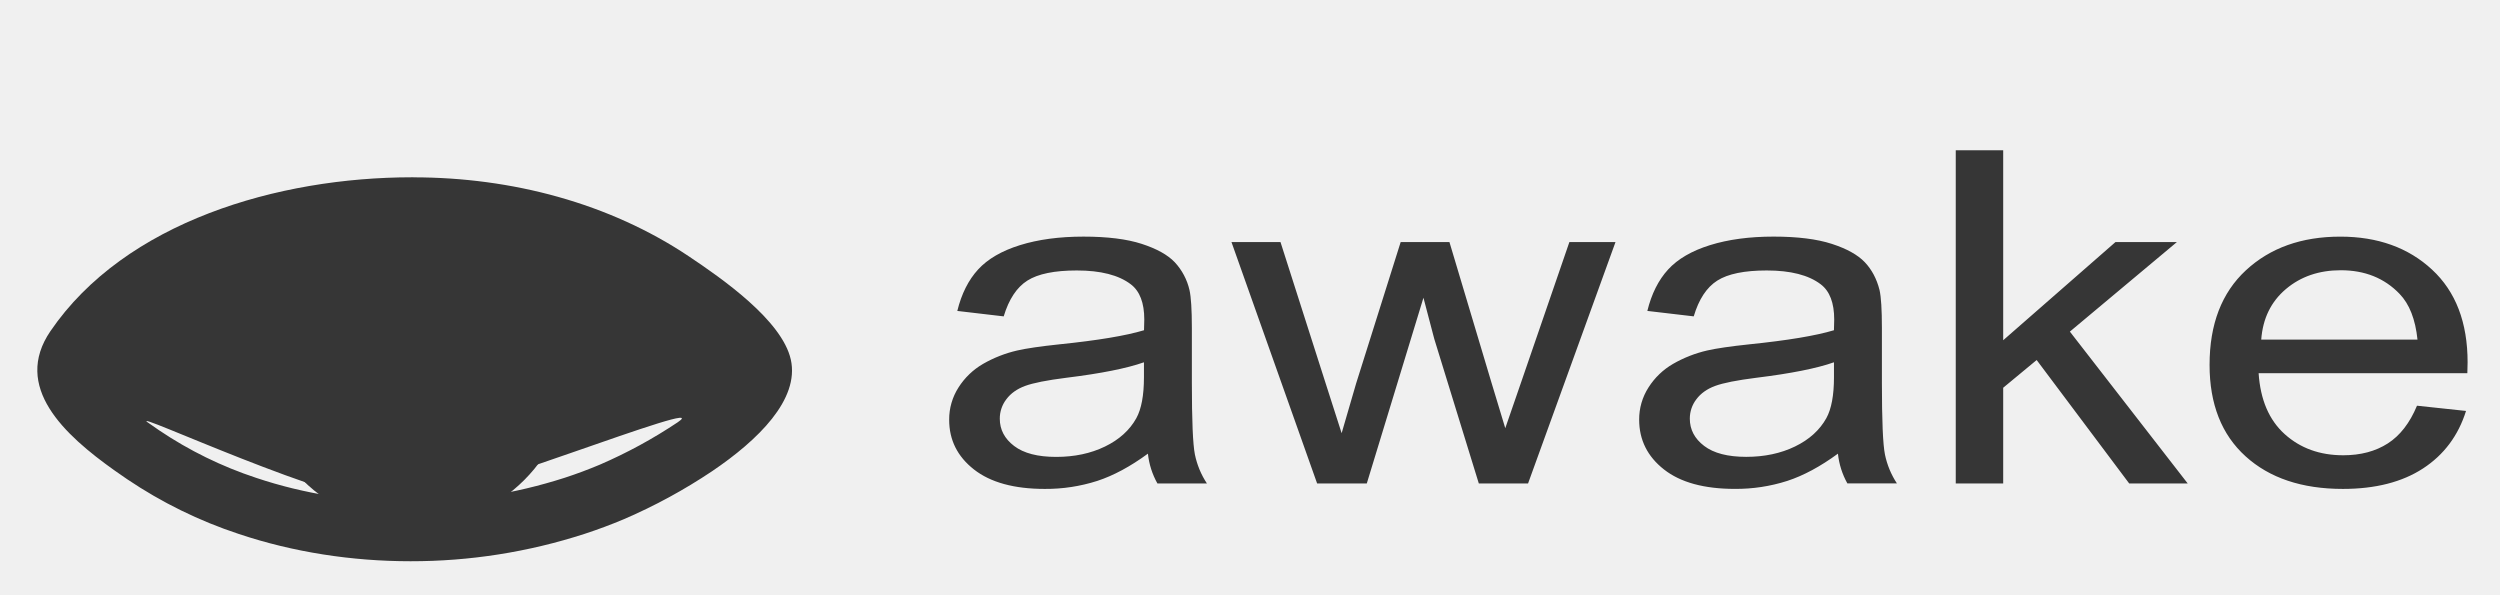
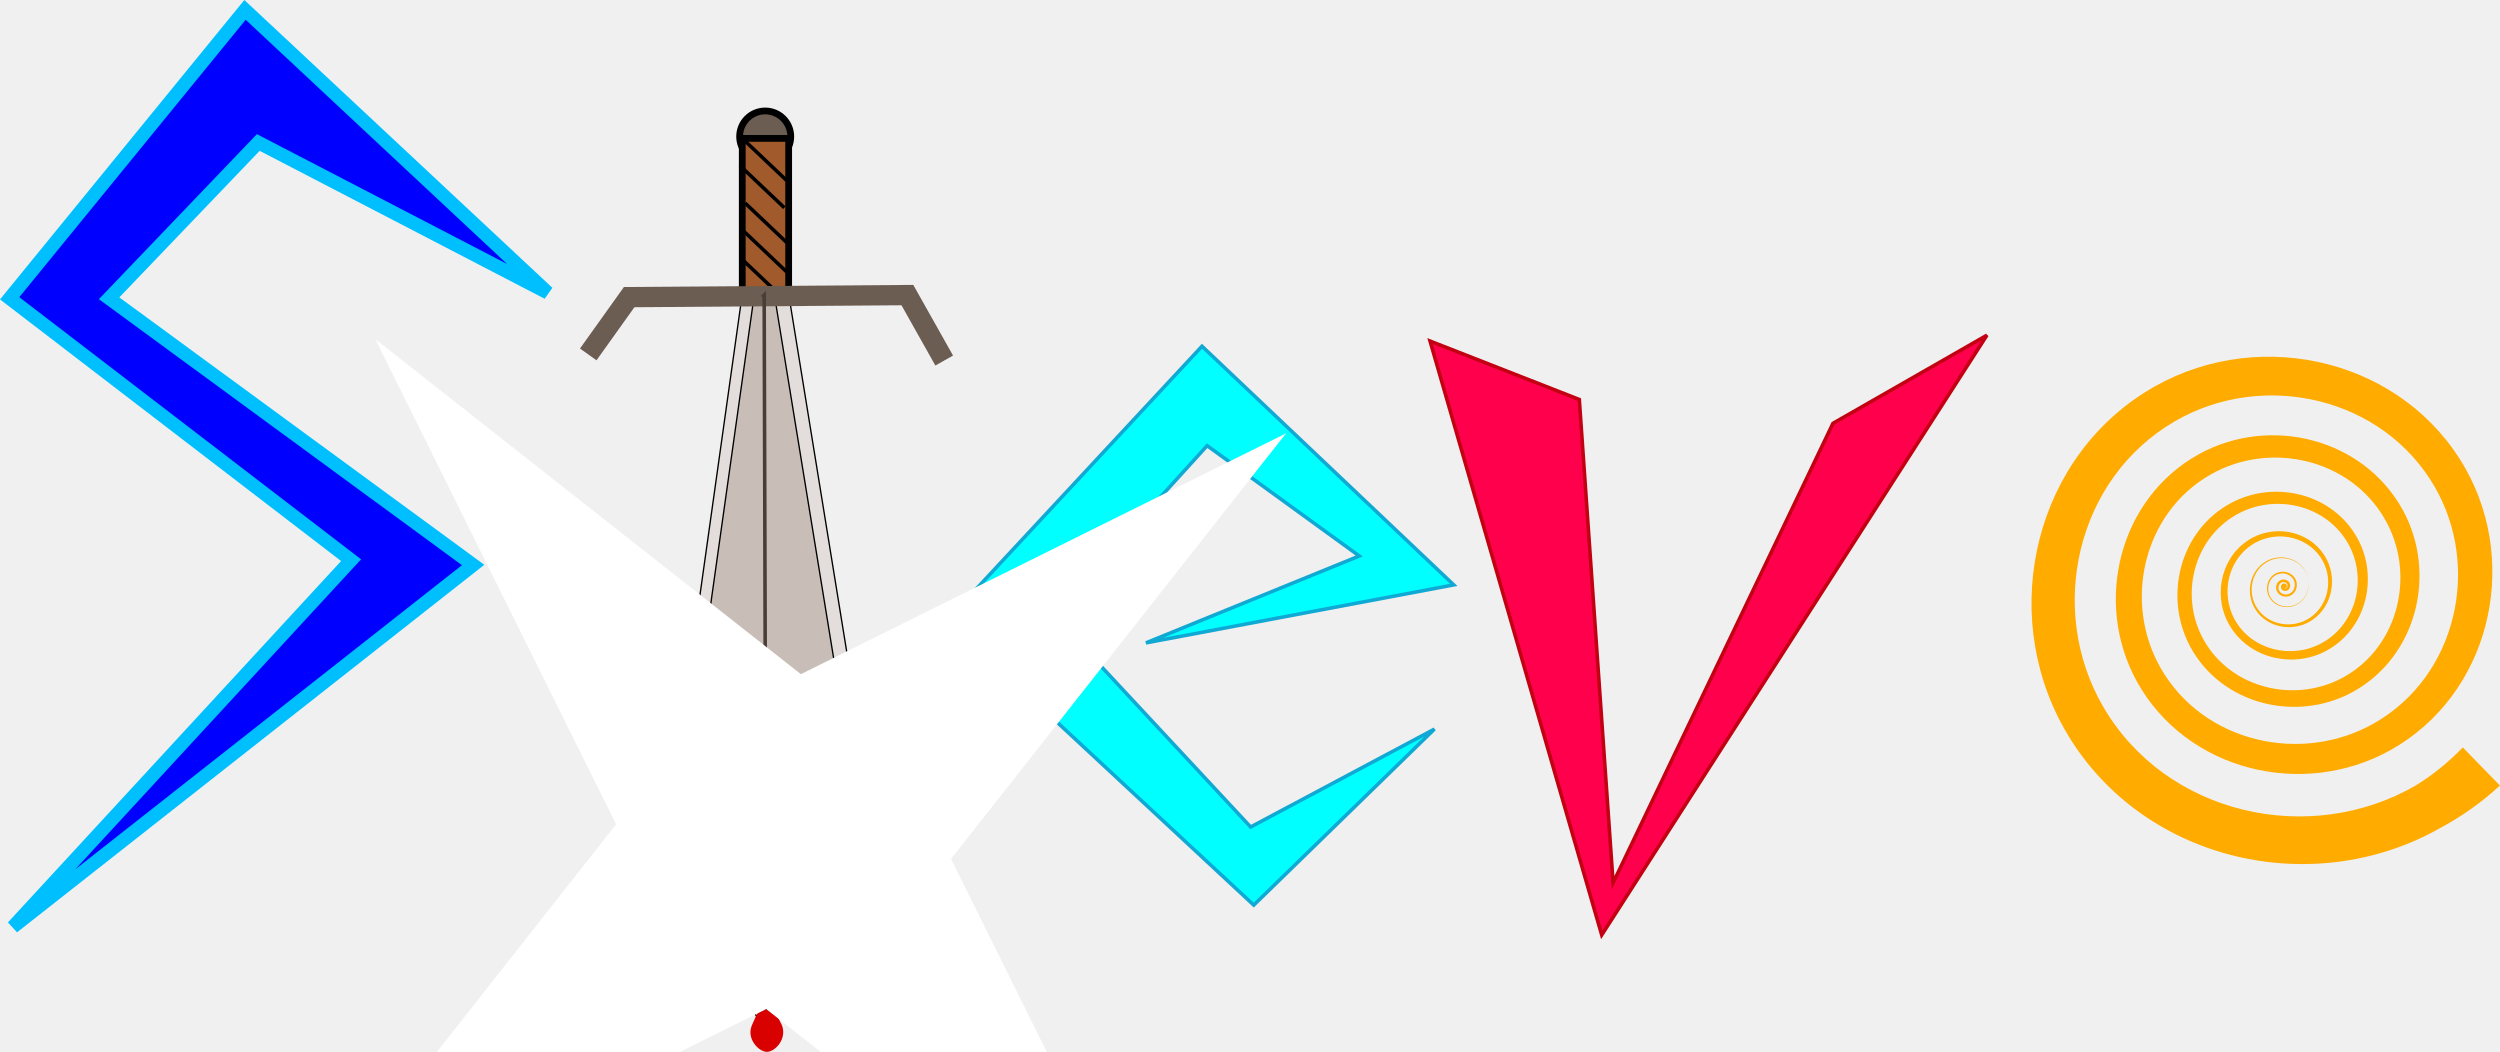
- <svg xmlns="http://www.w3.org/2000/svg" viewBox="0 0 2030 483">
-   <circle cx="328.32" cy="269.5" r="25.29" fill="#fff" />
-   <path d="M323.63 410c36.15 0 260.14-89.72 226.65-67.1a396.64 396.64 0 0 1-63.11 34.36c-9.31 3.93-18.92 7.52-28.61 10.68a411 411 0 0 1-126.22 19.78c-43.44 0-85.26-6.62-124.29-19.69a321 321 0 0 1-78.77-38.58 586.35 586.35 0 0 1-9.36-6.49c-15.84-11.23 150.9 67 202.65 67m13.06-266h-1.06c-108.74 0-233 36.16-293.6 124.9C10 314.2 52.29 353.14 93.16 382.12c3.39 2.4 6.77 4.74 10.1 7a368.89 368.89 0 0 0 90.55 44.43c44.41 14.87 92 22.18 139.53 22.18a456.21 456.21 0 0 0 141.15-22.17q16.49-5.38 32.33-12.07a445 445 0 0 0 71.33-38.82c37.52-25.34 71.17-58.4 64-90.66C635 260 586 226 559.48 208.24 494.84 164.93 415.47 144 335.63 144z" fill="#363636" />
-   <circle cx="349.99" cy="300" r="47.47" fill="#363636" />
-   <circle cx="335.71" cy="299.87" r="110.44" fill="none" stroke="#363636" stroke-miterlimit="10" stroke-width="33.535" />
-   <path d="M932.1 368.37q-21.4 15.69-41.19 22.15a136.37 136.37 0 0 1-42.49 6.48q-37.42 0-57.57-15.8t-20.12-40.33a47.9 47.9 0 0 1 7.6-26.29 57.89 57.89 0 0 1 19.91-19.1A101.15 101.15 0 0 1 826 284.59q11.34-2.58 34.24-5 46.66-4.78 68.7-11.44c.14-4.55.22-7.44.22-8.67q0-20.3-10.92-28.61-14.76-11.25-43.87-11.25-27.18 0-40.13 8.21T815 256.9l-37.67-4.42q5.13-20.86 16.91-33.68t34-19.75q22.25-6.92 51.57-6.92 29.11 0 47.3 5.9t26.75 14.86a49.29 49.29 0 0 1 12 22.61q1.92 8.49 1.93 30.63v44.29q0 46.33 2.46 58.6a67.46 67.46 0 0 0 9.75 23.53h-40.19a63.21 63.21 0 0 1-7.71-24.18zm-3.21-74.19q-21 7.4-62.92 12.55-23.75 3-33.6 6.65t-15.19 10.79a25.61 25.61 0 0 0-5.35 15.83q0 13.29 11.66 22.15t34.14 8.85q22.25 0 39.59-8.4t25.47-23q6.19-11.25 6.2-33.22zM1069.5 392.55l-69.55-196h39.81l36.16 113.13 13.49 42.07q.85-3.13 11.77-40.41l36.17-114.79h39.59l34 113.68 11.34 37.46 13.06-37.83 39-113.31h37.45l-71 196h-40l-36.17-117.38-8.78-33.4-46 150.78zM1492.4 368.37q-21.4 15.69-41.2 22.15a136.3 136.3 0 0 1-42.48 6.46q-37.46 0-57.57-15.78T1331 340.87a47.82 47.82 0 0 1 7.6-26.29 57.86 57.86 0 0 1 19.9-19.1 101.35 101.35 0 0 1 27.72-10.89q11.34-2.58 34.24-5 46.66-4.78 68.7-11.44c.14-4.55.22-7.44.22-8.67q0-20.3-10.92-28.61-14.76-11.25-43.87-11.25-27.18 0-40.13 8.21t-19.15 29.06l-37.67-4.42q5.13-20.86 16.91-33.68t34-19.75q22.26-6.92 51.58-6.92 29.1 0 47.3 5.9t26.75 14.86q8.57 9 12 22.61 1.92 8.49 1.92 30.63v44.29q0 46.33 2.47 58.6a67.46 67.46 0 0 0 9.73 23.53h-40.23a63 63 0 0 1-7.67-24.17zm-3.21-74.19q-21 7.4-62.92 12.55-23.76 3-33.6 6.65t-15.19 10.79a25.61 25.61 0 0 0-5.35 15.78q0 13.29 11.66 22.15t34.13 8.86q22.26 0 39.6-8.4t25.47-23q6.19-11.25 6.2-33.22zM1588.07 392.55V122h38.52v154.28l91.17-79.72h49.87l-86.89 72.71 95.67 123.28h-47.52l-75.12-100.21-27.18 22.51v77.7zM1962.6 329.43l39.81 4.25q-9.42 30.07-34.89 46.69T1902.46 397q-49.86 0-79.08-26.49t-29.21-74.28q0-49.45 29.53-76.77t76.62-27.31q45.59 0 74.48 26.76t28.89 75.29c0 2-.07 4.93-.21 8.86H1834q2.13 32.29 21.18 49.46t47.52 17.16q21.18 0 36.16-9.59t23.74-30.66zm-126.48-53.7H1963q-2.57-24.74-14.55-37.1-18.42-19.19-47.73-19.19-26.54 0-44.62 15.32t-19.98 40.97z" fill="#363636" />
+ <svg xmlns="http://www.w3.org/2000/svg" viewBox="0 0 1058.771 445.463" version="1.1" id="svg14" width="1058.771" height="445.463">
+   <defs id="defs18">
+     </defs>
+   <path style="fill:#0000ff;stroke:#00bfff;stroke-width:5.731;stroke-linecap:butt;stroke-linejoin:miter;stroke-miterlimit:4;stroke-dasharray:none;stroke-opacity:1" d="M 231.986,123.982 103.765,4.185 4.087,126.326 148.691,237.236 5.454,392.594 200.379,239.274 46.205,126.326 109.381,60.342 Z" id="path10" />
+   <circle style="opacity:1;vector-effect:none;fill:#6c5d53;fill-opacity:1;stroke:#000000;stroke-width:2.865;stroke-linecap:butt;stroke-linejoin:miter;stroke-miterlimit:4;stroke-dasharray:none;stroke-dashoffset:0;stroke-opacity:1" id="path14" cx="324.068" cy="57.823" r="10.83" />
+   <rect style="opacity:1;vector-effect:none;fill:#a05a2c;fill-opacity:1;stroke:#000000;stroke-width:2.865;stroke-linecap:butt;stroke-linejoin:miter;stroke-miterlimit:4;stroke-dasharray:none;stroke-dashoffset:0;stroke-opacity:1" id="rect12" width="19.655" height="65.984" x="314.353" y="58.609" />
+   <path style="fill:none;stroke:#000000;stroke-width:1.516px;stroke-linecap:butt;stroke-linejoin:miter;stroke-opacity:1" d="m 314.353,58.609 18.812,17.842" id="path823" />
+   <path style="fill:none;stroke:#000000;stroke-width:1.516px;stroke-linecap:butt;stroke-linejoin:miter;stroke-opacity:1" d="m 313.362,70.129 18.812,17.842" id="path823-3" />
+   <path style="fill:none;stroke:#000000;stroke-width:1.516px;stroke-linecap:butt;stroke-linejoin:miter;stroke-opacity:1" d="m 315.59,86.03 18.813,17.842" id="path823-6" />
+   <path style="fill:none;stroke:#000000;stroke-width:1.516px;stroke-linecap:butt;stroke-linejoin:miter;stroke-opacity:1" d="m 314.599,97.55 18.813,17.842" id="path823-3-7" />
+   <path style="fill:none;stroke:#000000;stroke-width:1.516px;stroke-linecap:butt;stroke-linejoin:miter;stroke-opacity:1" d="m 313.857,109.423 18.813,17.842" id="path823-5" />
+   <path style="fill:#e3dedb;stroke:#000000;stroke-width:0.573;stroke-linecap:butt;stroke-linejoin:miter;stroke-opacity:1" d="m 314.353,124.593 -34.039,242.107 44.187,70.18 49.386,-66.714 -39.879,-245.573 z" id="path866" />
+   <path style="opacity:1;vector-effect:none;fill:#d90000;fill-opacity:1;stroke:none;stroke-width:1.355;stroke-linecap:butt;stroke-linejoin:miter;stroke-miterlimit:4;stroke-dasharray:none;stroke-dashoffset:0;stroke-opacity:1" d="m 331.111,434.096 c 2.36,5.82 -2.826,11.367 -6.313,11.367 -3.486,0 -8.873,-5.602 -6.313,-11.367 2.517,-5.668 2.826,-7.117 6.313,-7.117 3.486,0 3.324,1.449 6.313,7.117" id="path4611" />
+   <path style="fill:#c8beb7;stroke:#000000;stroke-width:0.573;stroke-linecap:butt;stroke-linejoin:miter;stroke-opacity:1" d="m 319.303,125.837 8.664,-0.867 39.855,244.33 -43.321,58.05 -38.989,-61.516 z" id="path872" />
+   <path style="fill:none;stroke:#6c5d53;stroke-width:8.596;stroke-linecap:butt;stroke-linejoin:miter;stroke-opacity:1" d="m 249.123,150.097 17.328,-24.26 117.833,-0.867 15.595,27.725" id="path16" />
+   <path style="fill:none;stroke:#483e37;stroke-width:1.516px;stroke-linecap:butt;stroke-linejoin:miter;stroke-opacity:1" d="m 324.501,427.35 -0.866,-302.38 v 0 l -0.866,0.867" id="path868" />
+   <path style="fill:#00ffff;stroke:#0fa9d4;stroke-width:1.516px;stroke-linecap:butt;stroke-linejoin:miter;stroke-opacity:1" d="M 485.316,272.261 615.655,247.7 509.048,146.631 401.198,262.618 l 129.774,120.696 76.546,-74.55 -77.865,41.475 -83.59,-89.806 65.17,-71.687 64.416,46.711 z" id="path893" />
+   <path style="fill:#ff004c;fill-opacity:1;stroke:#c20012;stroke-width:1.516px;stroke-linecap:butt;stroke-linejoin:miter;stroke-opacity:1" d="m 605.635,144.446 63.211,24.749 14.315,204.7 93.121,-194.605 65.207,-37.331 -163.15,254.011 z" id="path895" />
+   <path style="fill:#ffab00;fill-opacity:1;fill-rule:nonzero;stroke:none;stroke-width:0.5" id="path897" d="m -183.207,146.598 c -0.005,0.004 -0.011,0.006 -0.018,0.007 -0.007,9.7e-4 -0.013,8e-5 -0.018,-0.001 -0.009,-0.003 -0.015,-0.008 -0.017,-0.01 -0.003,-0.003 -0.005,-0.005 -0.006,-0.007 -6.8e-4,-0.001 -0.001,-0.002 -0.002,-0.003 -6e-4,-0.001 -0.001,-0.003 -0.002,-0.005 -0.002,-0.005 -0.002,-0.01 -0.002,-0.015 2.3e-4,-0.005 0.001,-0.01 0.003,-0.014 0.003,-0.008 0.008,-0.013 0.012,-0.016 0.004,-0.003 0.007,-0.005 0.011,-0.007 0.003,-0.001 0.007,-0.003 0.011,-0.003 0.01,-0.001 0.019,7.6e-4 0.027,0.005 0.007,0.004 0.013,0.009 0.016,0.014 0.006,0.008 0.009,0.018 0.009,0.027 -4e-5,0.01 -0.003,0.019 -0.008,0.026 -0.005,0.007 -0.011,0.013 -0.016,0.016 -0.01,0.006 -0.022,0.009 -0.034,0.009 -0.011,-0.001 -0.02,-0.005 -0.028,-0.011 -0.008,-0.006 -0.013,-0.013 -0.017,-0.019 -0.007,-0.013 -0.01,-0.027 -0.008,-0.042 0.002,-0.012 0.007,-0.023 0.014,-0.032 0.007,-0.009 0.015,-0.015 0.024,-0.019 0.016,-0.008 0.034,-0.011 0.052,-0.007 0.014,0.003 0.026,0.01 0.036,0.018 0.01,0.009 0.017,0.019 0.022,0.029 0.01,0.02 0.012,0.044 0.006,0.066 -0.005,0.017 -0.013,0.031 -0.024,0.043 -0.011,0.012 -0.024,0.02 -0.037,0.026 -0.026,0.011 -0.056,0.013 -0.083,0.005 -0.02,-0.006 -0.038,-0.017 -0.052,-0.031 -0.014,-0.014 -0.024,-0.03 -0.031,-0.047 -0.013,-0.033 -0.015,-0.071 -0.003,-0.106 0.009,-0.025 0.023,-0.046 0.04,-0.063 0.017,-0.017 0.038,-0.029 0.059,-0.038 0.042,-0.016 0.09,-0.017 0.134,-7.9e-4 0.031,0.011 0.057,0.029 0.077,0.051 0.021,0.022 0.036,0.048 0.045,0.074 0.019,0.053 0.019,0.114 -0.002,0.168 -0.015,0.037 -0.037,0.069 -0.065,0.094 -0.028,0.025 -0.06,0.043 -0.093,0.055 -0.067,0.023 -0.143,0.022 -0.211,-0.006 -0.046,-0.019 -0.084,-0.048 -0.115,-0.082 -0.03,-0.034 -0.052,-0.074 -0.067,-0.116 -0.028,-0.084 -0.025,-0.179 0.012,-0.262 0.024,-0.056 0.06,-0.102 0.102,-0.139 0.043,-0.037 0.092,-0.063 0.144,-0.08 0.104,-0.033 0.221,-0.028 0.323,0.018 0.135,0.061 0.224,0.175 0.264,0.303 0.04,0.127 0.032,0.271 -0.026,0.396 -0.076,0.162 -0.215,0.268 -0.37,0.316 -0.155,0.047 -0.329,0.036 -0.48,-0.036 -0.194,-0.093 -0.32,-0.26 -0.376,-0.448 -0.056,-0.188 -0.041,-0.398 0.048,-0.579 0.112,-0.23 0.314,-0.38 0.539,-0.446 0.225,-0.065 0.476,-0.047 0.694,0.062 0.272,0.135 0.449,0.375 0.525,0.644 0.076,0.268 0.053,0.567 -0.078,0.825 -0.161,0.319 -0.445,0.527 -0.763,0.616 -0.318,0.089 -0.671,0.06 -0.975,-0.097 -0.372,-0.191 -0.616,-0.525 -0.719,-0.899 -0.103,-0.374 -0.067,-0.788 0.119,-1.145 0.225,-0.433 0.615,-0.716 1.053,-0.835 0.437,-0.119 0.921,-0.075 1.337,0.144 0.501,0.263 0.828,0.717 0.965,1.226 0.137,0.509 0.084,1.071 -0.173,1.553 -0.306,0.576 -0.832,0.953 -1.421,1.11 -0.588,0.157 -1.239,0.094 -1.795,-0.205 -0.661,-0.355 -1.093,-0.96 -1.272,-1.638 -0.179,-0.678 -0.105,-1.425 0.242,-2.065 0.408,-0.754 1.102,-1.248 1.88,-1.452 0.777,-0.204 1.633,-0.117 2.366,0.283 0.858,0.468 1.419,1.26 1.65,2.148 0.231,0.886 0.13,1.863 -0.329,2.698 -0.534,0.972 -1.435,1.608 -2.444,1.869 -1.008,0.26 -2.117,0.144 -3.064,-0.381 -1.097,-0.606 -1.816,-1.627 -2.109,-2.771 -0.293,-1.141 -0.16,-2.396 0.438,-3.468 0.686,-1.235 1.838,-2.044 3.129,-2.373 1.287,-0.328 2.703,-0.176 3.911,0.5 1.385,0.774 2.293,2.07 2.661,3.521 0.367,1.447 0.194,3.038 -0.57,4.395 -0.87,1.549 -2.323,2.564 -3.95,2.974 -1.452,0.366 -3.032,0.248 -4.438,-0.398 -0.164,-0.075 -0.326,-0.158 -0.485,-0.248 -1.731,-0.977 -2.86,-2.604 -3.313,-4.417 -0.455,-1.817 -0.228,-3.805 0.734,-5.494 1.092,-1.922 2.904,-3.173 4.922,-3.673 2.021,-0.502 4.23,-0.245 6.105,0.829 2.125,1.214 3.508,3.225 4.06,5.46 0.552,2.24 0.265,4.686 -0.929,6.761 -1.345,2.344 -3.568,3.869 -6.038,4.476 -2.476,0.608 -5.177,0.287 -7.468,-1.036 -2.58,-1.486 -4.259,-3.936 -4.925,-6.66 -0.668,-2.73 -0.312,-5.707 1.149,-8.231 1.637,-2.834 4.333,-4.679 7.331,-5.411 3.004,-0.733 6.279,-0.34 9.057,1.271 3.108,1.8 5.135,4.762 5.937,8.055 0.804,3.3 0.371,6.898 -1.402,9.949 -1.976,3.405 -5.224,5.627 -8.837,6.507 -3.619,0.881 -7.566,0.406 -10.915,-1.542 -1.079,-0.671 -2.069,-1.476 -2.943,-2.386 l -2.343,2.404 c 1.133,1.045 2.393,1.944 3.744,2.668 4.101,2.329 8.864,2.83 13.175,1.729 4.317,-1.103 8.218,-3.823 10.568,-7.977 2.113,-3.74 2.563,-8.08 1.553,-12.004 -1.011,-3.93 -3.494,-7.477 -7.279,-9.608 -3.399,-1.911 -7.341,-2.312 -10.901,-1.39 -3.566,0.923 -6.78,3.182 -8.708,6.621 -1.723,3.079 -2.08,6.647 -1.24,9.867 0.841,3.225 2.888,6.129 6.003,7.866 2.78,1.548 5.999,1.864 8.901,1.103 2.907,-0.762 5.522,-2.612 7.082,-5.423 1.386,-2.501 1.666,-5.395 0.978,-8.003 -0.689,-2.612 -2.354,-4.959 -4.883,-6.357 -2.242,-1.237 -4.836,-1.485 -7.172,-0.866 -2.34,0.62 -4.441,2.115 -5.689,4.383 -1.101,2.004 -1.32,4.321 -0.765,6.409 0.556,2.091 1.893,3.967 3.922,5.08 0.187,0.103 0.378,0.197 0.571,0.282 1.65,0.73 3.479,0.837 5.141,0.393 1.868,-0.499 3.536,-1.695 4.522,-3.503 0.866,-1.592 1.032,-3.428 0.589,-5.075 -0.446,-1.658 -1.511,-3.137 -3.119,-4.008 -1.409,-0.762 -3.034,-0.906 -4.49,-0.511 -1.466,0.397 -2.771,1.341 -3.538,2.766 -0.667,1.242 -0.791,2.673 -0.441,3.955 0.352,1.289 1.186,2.436 2.441,3.107 1.089,0.581 2.343,0.686 3.466,0.377 1.129,-0.311 2.131,-1.043 2.716,-2.145 0.503,-0.95 0.592,-2.044 0.321,-3.021 -0.273,-0.983 -0.913,-1.855 -1.874,-2.36 -0.824,-0.432 -1.772,-0.508 -2.619,-0.27 -0.851,0.239 -1.604,0.794 -2.039,1.629 -0.369,0.711 -0.432,1.527 -0.226,2.256 0.207,0.732 0.687,1.378 1.406,1.75 0.608,0.313 1.307,0.365 1.929,0.187 0.625,-0.179 1.176,-0.59 1.491,-1.206 0.263,-0.517 0.306,-1.11 0.153,-1.638 -0.153,-0.53 -0.504,-0.995 -1.027,-1.26 -0.435,-0.219 -0.935,-0.253 -1.379,-0.123 -0.445,0.131 -0.835,0.426 -1.055,0.867 -0.181,0.363 -0.208,0.78 -0.098,1.149 0.11,0.37 0.357,0.694 0.724,0.875 0.3,0.147 0.643,0.168 0.948,0.077 0.305,-0.092 0.57,-0.296 0.717,-0.599 0.118,-0.245 0.134,-0.525 0.059,-0.772 -0.076,-0.248 -0.242,-0.462 -0.489,-0.58 -0.197,-0.094 -0.422,-0.106 -0.62,-0.044 -0.199,0.061 -0.369,0.196 -0.463,0.394 -0.073,0.155 -0.082,0.333 -0.032,0.49 0.049,0.156 0.155,0.29 0.311,0.362 0.12,0.055 0.258,0.061 0.379,0.023 0.121,-0.038 0.223,-0.121 0.277,-0.241 0.041,-0.091 0.045,-0.195 0.015,-0.287 -0.029,-0.091 -0.091,-0.167 -0.181,-0.206 -0.067,-0.029 -0.143,-0.032 -0.21,-0.01 -0.033,0.011 -0.063,0.028 -0.088,0.05 -0.025,0.022 -0.046,0.049 -0.06,0.082 -0.02,0.046 -0.022,0.1 -0.006,0.147 0.008,0.023 0.019,0.044 0.034,0.061 0.015,0.017 0.034,0.031 0.056,0.041 0.03,0.013 0.066,0.014 0.097,0.004 0.015,-0.005 0.028,-0.013 0.039,-0.022 0.011,-0.009 0.019,-0.021 0.025,-0.035 0.008,-0.018 0.008,-0.039 0.002,-0.058 -0.003,-0.009 -0.007,-0.016 -0.012,-0.022 -0.005,-0.006 -0.011,-0.01 -0.019,-0.014 -0.008,-0.004 -0.019,-0.004 -0.028,-0.002 -0.004,0.001 -0.007,0.003 -0.009,0.004 -0.002,0.002 -0.004,0.003 -0.005,0.006 -9.6e-4,6.6e-4 -0.002,0.005 -0.002,0.006 -1.3e-4,7.6e-4 -3.7e-4,6.6e-4 -0.001,2e-4 -0.001,-4.8e-4 -0.003,-0.001 -0.004,-9.2e-4 -0.004,-5.2e-4 -0.006,7.6e-4 -0.009,0.003 -0.002,0.001 -0.004,0.003 -0.006,0.006 -0.002,0.003 -0.004,0.007 -0.005,0.011 -0.001,0.007 2.2e-4,0.013 0.003,0.019 0.002,0.003 0.005,0.007 0.009,0.01 0.004,0.003 0.01,0.006 0.015,0.007 0.008,0.001 0.017,-3.4e-4 0.024,-0.005 0.004,-0.002 0.008,-0.006 0.012,-0.011 0.004,-0.005 0.007,-0.012 0.008,-0.019 0.001,-0.009 -9.6e-4,-0.018 -0.006,-0.026 -0.003,-0.004 -0.007,-0.009 -0.012,-0.013 -0.006,-0.004 -0.013,-0.007 -0.021,-0.008 -0.009,-6e-4 -0.018,0.002 -0.026,0.007 -0.004,0.003 -0.009,0.007 -0.013,0.013 -0.004,0.007 -0.007,0.015 -0.007,0.023 1.7e-4,0.009 0.003,0.017 0.008,0.024 0.003,0.004 0.008,0.009 0.015,0.013 0.007,0.004 0.016,0.006 0.025,0.005 0.004,-6.5e-4 0.008,-0.002 0.011,-0.003 0.003,-0.001 0.006,-0.003 0.01,-0.006 0.003,-0.003 0.008,-0.008 0.012,-0.016 0.002,-0.004 0.003,-0.009 0.003,-0.014 2.3e-4,-0.005 -5.5e-4,-0.01 -0.002,-0.015 -7.6e-4,-0.002 -0.002,-0.004 -0.002,-0.005 -6.3e-4,-0.001 -0.001,-0.002 -0.002,-0.003 -0.001,-0.002 -0.003,-0.005 -0.006,-0.007 -0.002,-0.002 -0.008,-0.007 -0.017,-0.01 -0.005,-0.001 -0.011,-0.002 -0.018,-0.001 -0.007,9.8e-4 -0.013,0.004 -0.018,0.007 l 0.056,0.009 z" transform="matrix(-6.712023,0,0,6.712023,-262.3293,-735.3949)" />
+   <path style="opacity:1;vector-effect:none;fill:#ffffff;fill-opacity:1;stroke:none;stroke-width:3.921;stroke-linecap:butt;stroke-linejoin:miter;stroke-miterlimit:4;stroke-dasharray:none;stroke-dashoffset:0;stroke-opacity:1" id="path23" d="M 504.754,569.254 324.501,427.35 119.017,529.35 260.92,349.097 158.921,143.613 339.173,285.516 544.658,183.516 402.754,363.769 Z" />
</svg>
